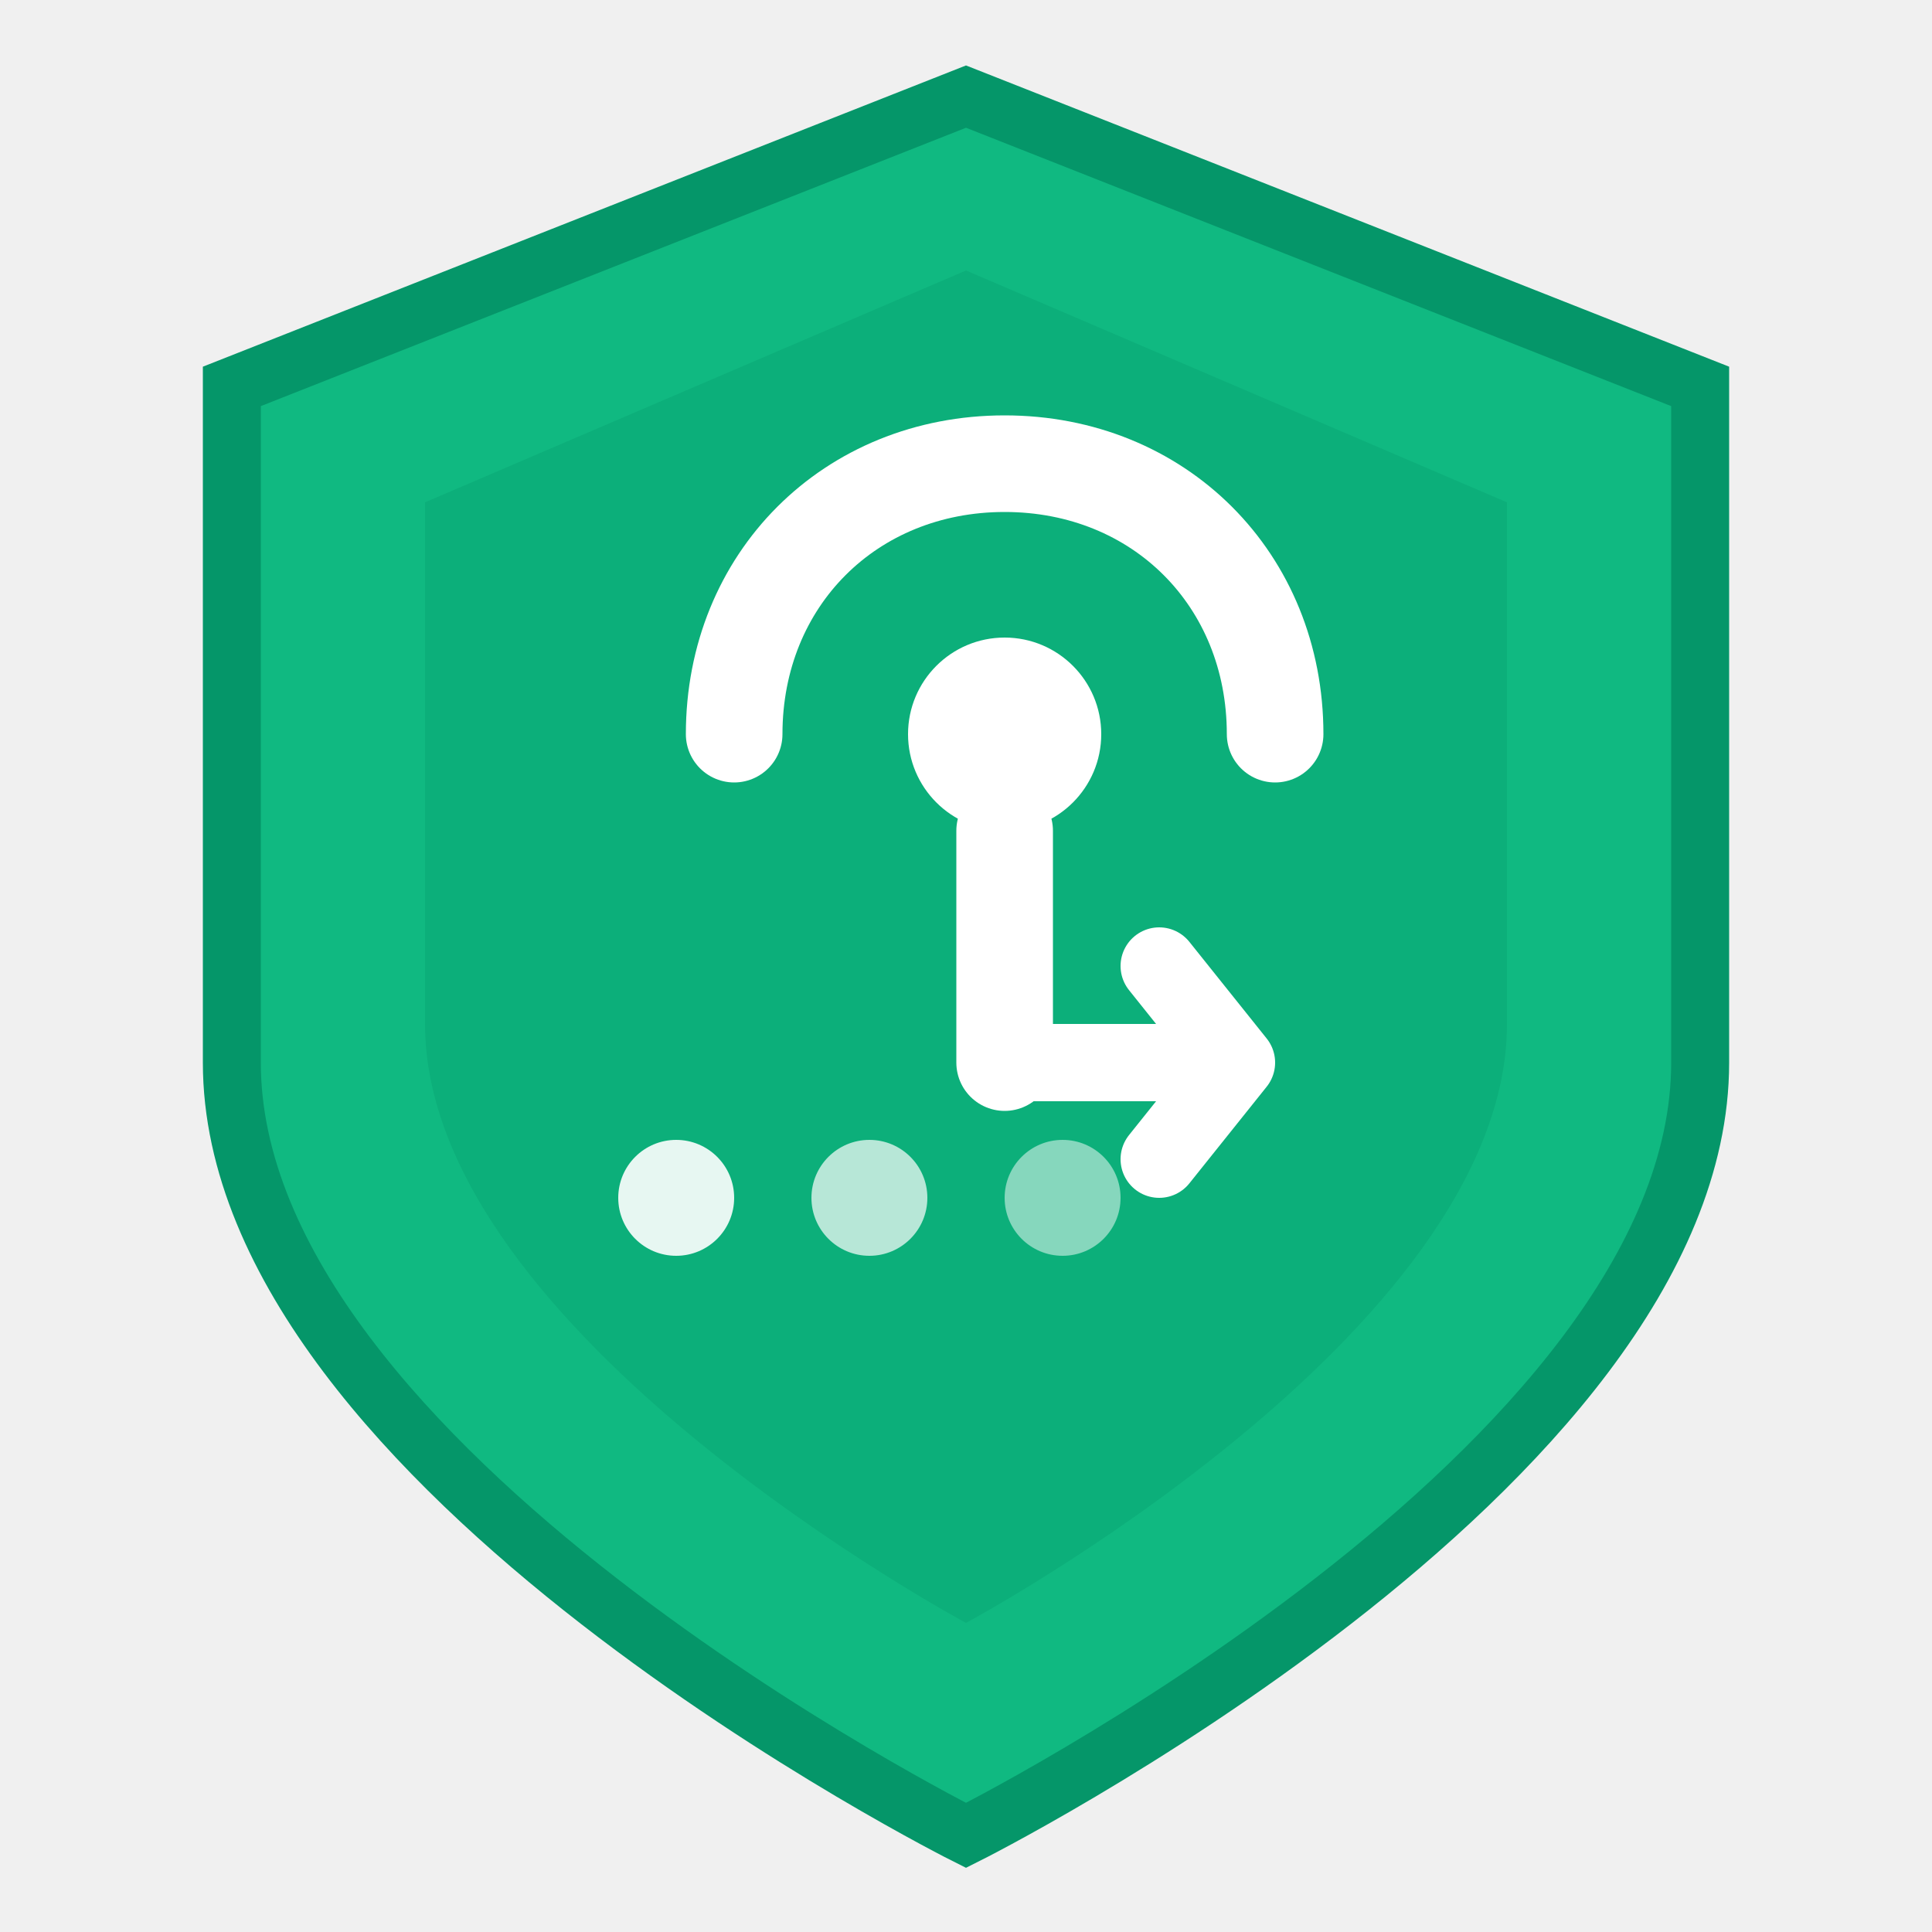
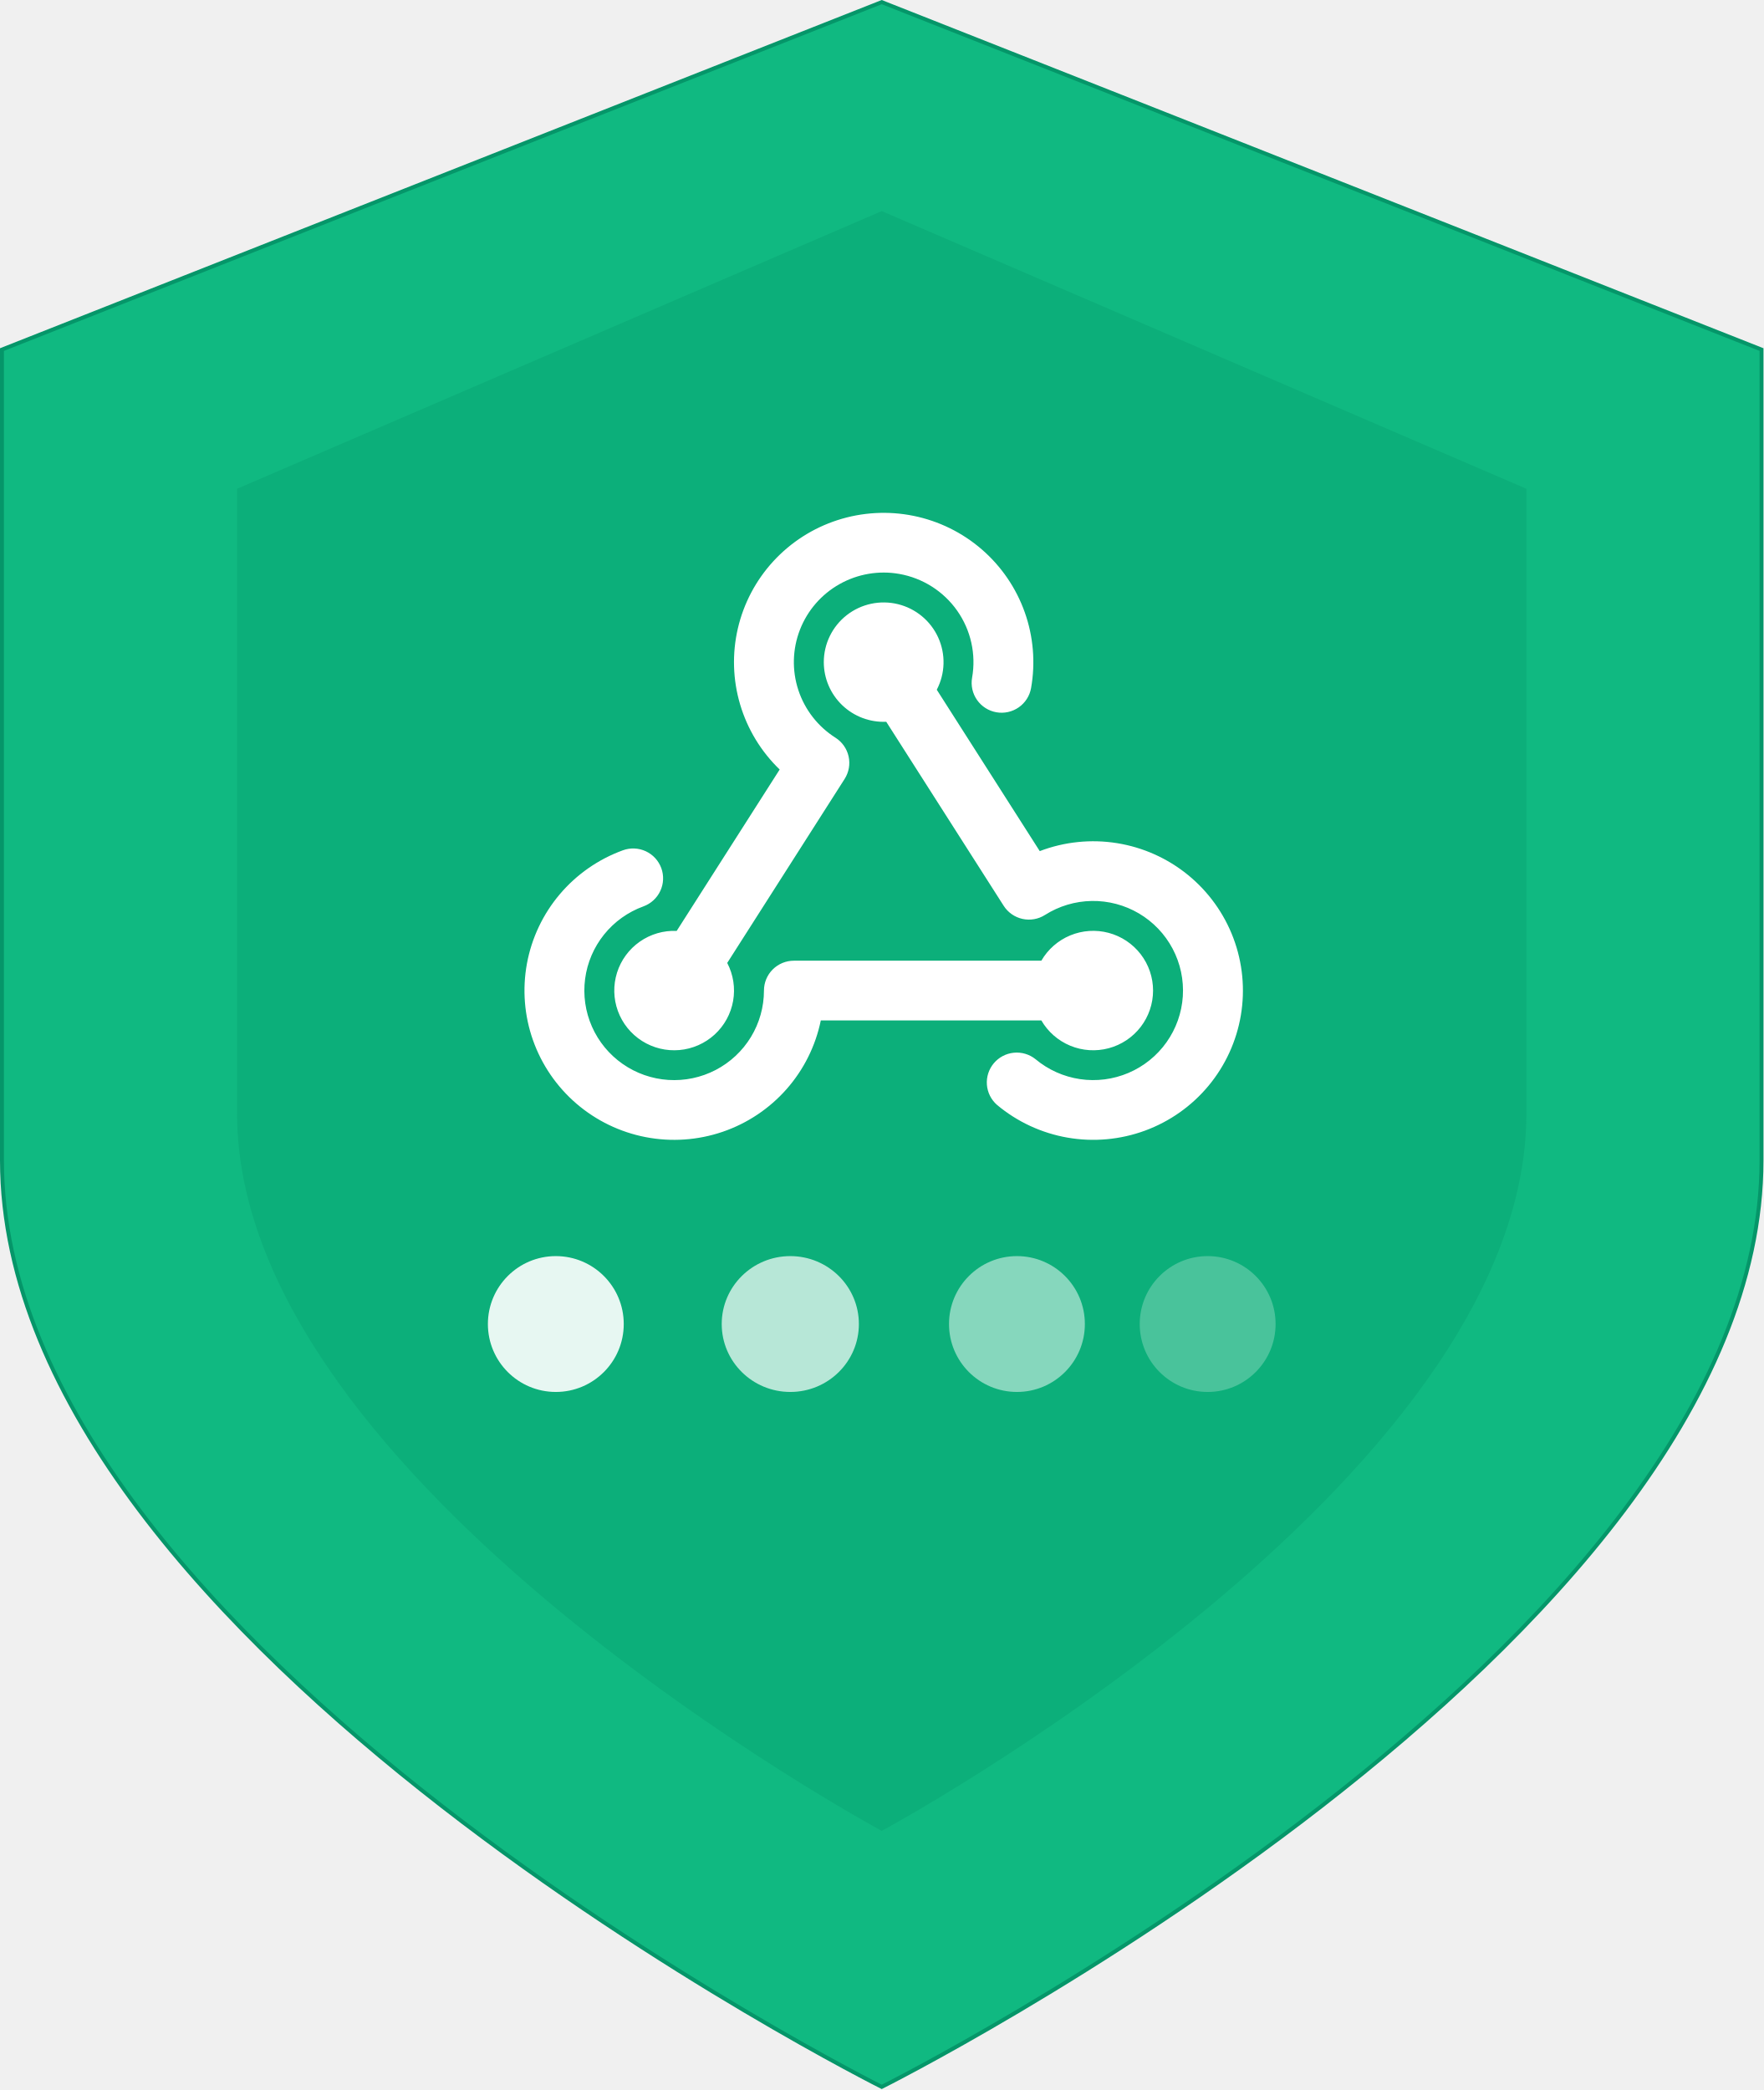
- <svg xmlns="http://www.w3.org/2000/svg" viewBox="0 0 100 100">
-   <path d="M50 5 L88 20 L88 55 C88 76 50 95 50 95 C50 95 12 76 12 55 L12 20 Z" fill="#10b981" stroke="#059669" stroke-width="3" />
-   <path d="M50 14 L78 26 L78 53 C78 69 50 84 50 84 C50 84 22 69 22 53 L22 26 Z" fill="#059669" opacity="0.3" />
-   <path d="M38 38 C38 30 44 24 52 24 C60 24 66 30 66 38" stroke="white" stroke-width="5" stroke-linecap="round" fill="none" />
-   <circle cx="52" cy="38" r="5" fill="white" />
-   <path d="M52 43 L52 55" stroke="white" stroke-width="5" stroke-linecap="round" />
-   <path d="M52 55 L64 55 L60 50 M64 55 L60 60" stroke="white" stroke-width="4" stroke-linecap="round" stroke-linejoin="round" fill="none" />
-   <circle cx="35" cy="62" r="3" fill="white" opacity="0.9" />
-   <circle cx="45" cy="62" r="3" fill="white" opacity="0.7" />
-   <circle cx="55" cy="62" r="3" fill="white" opacity="0.5" />
+ <svg xmlns="http://www.w3.org/2000/svg" width="1350" height="1600" viewBox="0 0 1350 1600" fill="none">
+   <path d="M675 1.613L1348.5 267.613V888.279C1348.5 1260.68 675 1597.61 675 1597.61C675 1597.61 1.5 1260.68 1.5 888.279V267.613L675 1.613Z" fill="#10B981" stroke="#059669" stroke-width="3" />
+   <path opacity="0.3" d="M675 161.613L1168.5 374.184V852.47C1168.5 1135.9 675 1401.61 675 1401.61C675 1401.61 181.5 1135.9 181.5 852.47V374.184L675 161.613Z" fill="#059669" />
+   <path opacity="0.9" d="M425.5 1065.61C454.219 1065.61 477.5 1042.33 477.5 1013.61C477.5 984.894 454.219 961.613 425.5 961.613C396.781 961.613 373.5 984.894 373.5 1013.61C373.5 1042.33 396.781 1065.61 425.5 1065.61Z" fill="white" />
+   <path opacity="0.7" d="M605 1065.61C633.995 1065.61 657.5 1042.33 657.5 1013.61C657.5 984.894 633.995 961.613 605 961.613C576.005 961.613 552.5 984.894 552.5 1013.61C552.5 1042.33 576.005 1065.61 605 1065.61Z" fill="white" />
+   <path opacity="0.5" d="M778.5 1065.61C807.219 1065.61 830.5 1042.33 830.5 1013.61C830.5 984.894 807.219 961.613 778.5 961.613C749.781 961.613 726.5 984.894 726.5 1013.61C726.5 1042.33 749.781 1065.61 778.5 1065.61Z" fill="white" />
+   <path opacity="0.5" d="M924.5 1065.61C953.219 1065.61 976.5 1042.33 976.5 1013.61C976.5 984.894 953.219 961.613 924.5 961.613C895.781 961.613 872.5 984.894 872.5 1013.61C872.5 1042.33 895.781 1065.61 924.5 1065.61Z" fill="white" fill-opacity="0.5" />
+   <path fill-rule="evenodd" clip-rule="evenodd" d="M688.395 439.359C672.727 436.608 656.588 439.362 642.728 447.152C628.868 454.941 618.145 467.283 612.387 482.075C606.63 496.867 606.193 513.193 611.152 528.27C616.111 543.348 626.158 556.243 639.582 564.758C644.703 568.016 648.319 573.168 649.633 579.083C650.948 584.997 649.855 591.191 646.594 596.302L556.715 737.176C561.382 746.098 562.968 756.307 561.225 766.219C559.483 776.131 554.51 785.193 547.078 791.999C539.646 798.805 530.17 802.975 520.12 803.862C510.07 804.749 500.008 802.303 491.493 796.905C482.978 791.506 476.487 783.456 473.027 774.003C469.567 764.55 469.33 754.222 472.354 744.622C475.378 735.021 481.494 726.683 489.753 720.903C498.011 715.122 507.952 712.221 518.032 712.649L596.865 589.102C582.644 575.399 572.22 558.258 566.606 539.346C560.993 520.435 560.382 500.396 564.833 481.179C569.283 461.962 578.644 444.221 592.004 429.681C605.364 415.141 622.27 404.297 641.076 398.204C659.882 392.111 679.949 390.975 699.326 394.908C718.702 398.841 736.729 407.709 751.652 420.648C766.575 433.588 777.887 450.16 784.487 468.751C791.088 487.343 792.753 507.322 789.32 526.745C788.796 529.702 787.694 532.527 786.076 535.059C784.457 537.59 782.355 539.78 779.889 541.501C777.422 543.222 774.64 544.442 771.701 545.091C768.762 545.74 765.724 545.805 762.759 545.283C759.795 544.761 756.963 543.661 754.425 542.047C751.886 540.433 749.692 538.336 747.966 535.876C746.24 533.416 745.017 530.641 744.366 527.71C743.716 524.778 743.65 521.747 744.174 518.791C747.338 500.883 743.241 482.455 732.786 467.559C722.33 452.664 706.347 442.52 688.395 439.359ZM630.644 506.882C630.65 499.955 632.233 493.12 635.274 486.893C638.316 480.666 642.736 475.21 648.201 470.936C653.667 466.663 660.034 463.684 666.823 462.225C673.611 460.766 680.644 460.864 687.389 462.513C694.133 464.162 700.414 467.318 705.757 471.743C711.1 476.168 715.365 481.746 718.23 488.056C721.094 494.366 722.484 501.243 722.294 508.167C722.104 515.091 720.339 521.881 717.132 528.025L795.966 651.573C814.825 644.374 835.257 642.275 855.192 645.488C875.127 648.7 893.856 657.11 909.484 669.866C925.111 682.622 937.082 699.271 944.182 718.126C951.283 736.981 953.262 757.373 949.919 777.237C946.575 797.101 938.029 815.73 925.144 831.239C912.259 846.747 895.495 858.584 876.547 865.551C857.6 872.517 837.144 874.366 817.251 870.909C797.357 867.452 778.732 858.812 763.263 845.866C758.752 841.928 755.967 836.384 755.506 830.422C755.045 824.46 756.944 818.556 760.797 813.974C764.649 809.393 770.148 806.5 776.114 805.915C782.081 805.331 788.039 807.101 792.711 810.847C802.445 818.987 814.249 824.278 826.813 826.133C839.378 827.989 852.212 826.336 863.893 821.359C875.573 816.381 885.643 808.274 892.984 797.935C900.326 787.597 904.653 775.432 905.485 762.79C906.317 750.148 903.621 737.523 897.697 726.316C891.773 715.11 882.852 705.759 871.924 699.301C860.996 692.844 848.488 689.532 835.788 689.734C823.088 689.935 810.692 693.642 799.976 700.443C794.849 703.694 788.637 704.78 782.707 703.464C776.777 702.148 771.613 698.538 768.351 693.426L678.449 552.552C672.27 552.817 666.101 551.832 660.314 549.657C654.527 547.481 649.241 544.16 644.774 539.893C640.308 535.626 636.754 530.502 634.325 524.829C631.897 519.155 630.645 513.05 630.644 506.882ZM506.253 664.602C508.326 670.297 508.047 676.581 505.477 682.072C502.907 687.563 498.257 691.811 492.548 693.883C480.732 698.177 470.323 705.622 462.455 715.406C454.586 725.191 449.558 736.942 447.92 749.378C446.281 761.815 448.094 774.462 453.161 785.943C458.228 797.423 466.355 807.297 476.657 814.491C486.96 821.684 499.043 825.921 511.592 826.741C524.141 827.561 536.675 824.931 547.83 819.139C558.985 813.347 568.333 804.613 574.858 793.89C581.382 783.166 584.833 770.863 584.834 758.32C584.834 752.257 587.248 746.443 591.546 742.157C595.844 737.87 601.673 735.462 607.751 735.462H797.18C802.225 726.746 810.012 719.935 819.333 716.083C828.655 712.232 838.99 711.557 848.736 714.161C858.481 716.766 867.093 722.505 873.235 730.489C879.377 738.473 882.707 748.256 882.707 758.32C882.707 768.383 879.377 778.166 873.235 786.15C867.093 794.134 858.481 799.873 848.736 802.478C838.99 805.083 828.655 804.407 819.333 800.556C810.012 796.704 802.225 789.893 797.18 781.178H628.353C624.357 800.706 615.31 818.853 602.111 833.817C588.911 848.781 572.018 860.042 553.107 866.482C534.196 872.922 513.926 874.318 494.307 870.53C474.689 866.742 456.405 857.902 441.27 844.889C426.134 831.875 414.674 815.14 408.026 796.344C401.379 777.548 399.775 757.344 403.374 737.739C406.973 718.133 415.649 699.808 428.542 684.58C441.436 669.353 458.097 657.753 476.873 650.933C482.583 648.856 488.887 649.128 494.396 651.687C499.906 654.246 504.171 658.906 506.253 664.602Z" fill="white" />
</svg>
